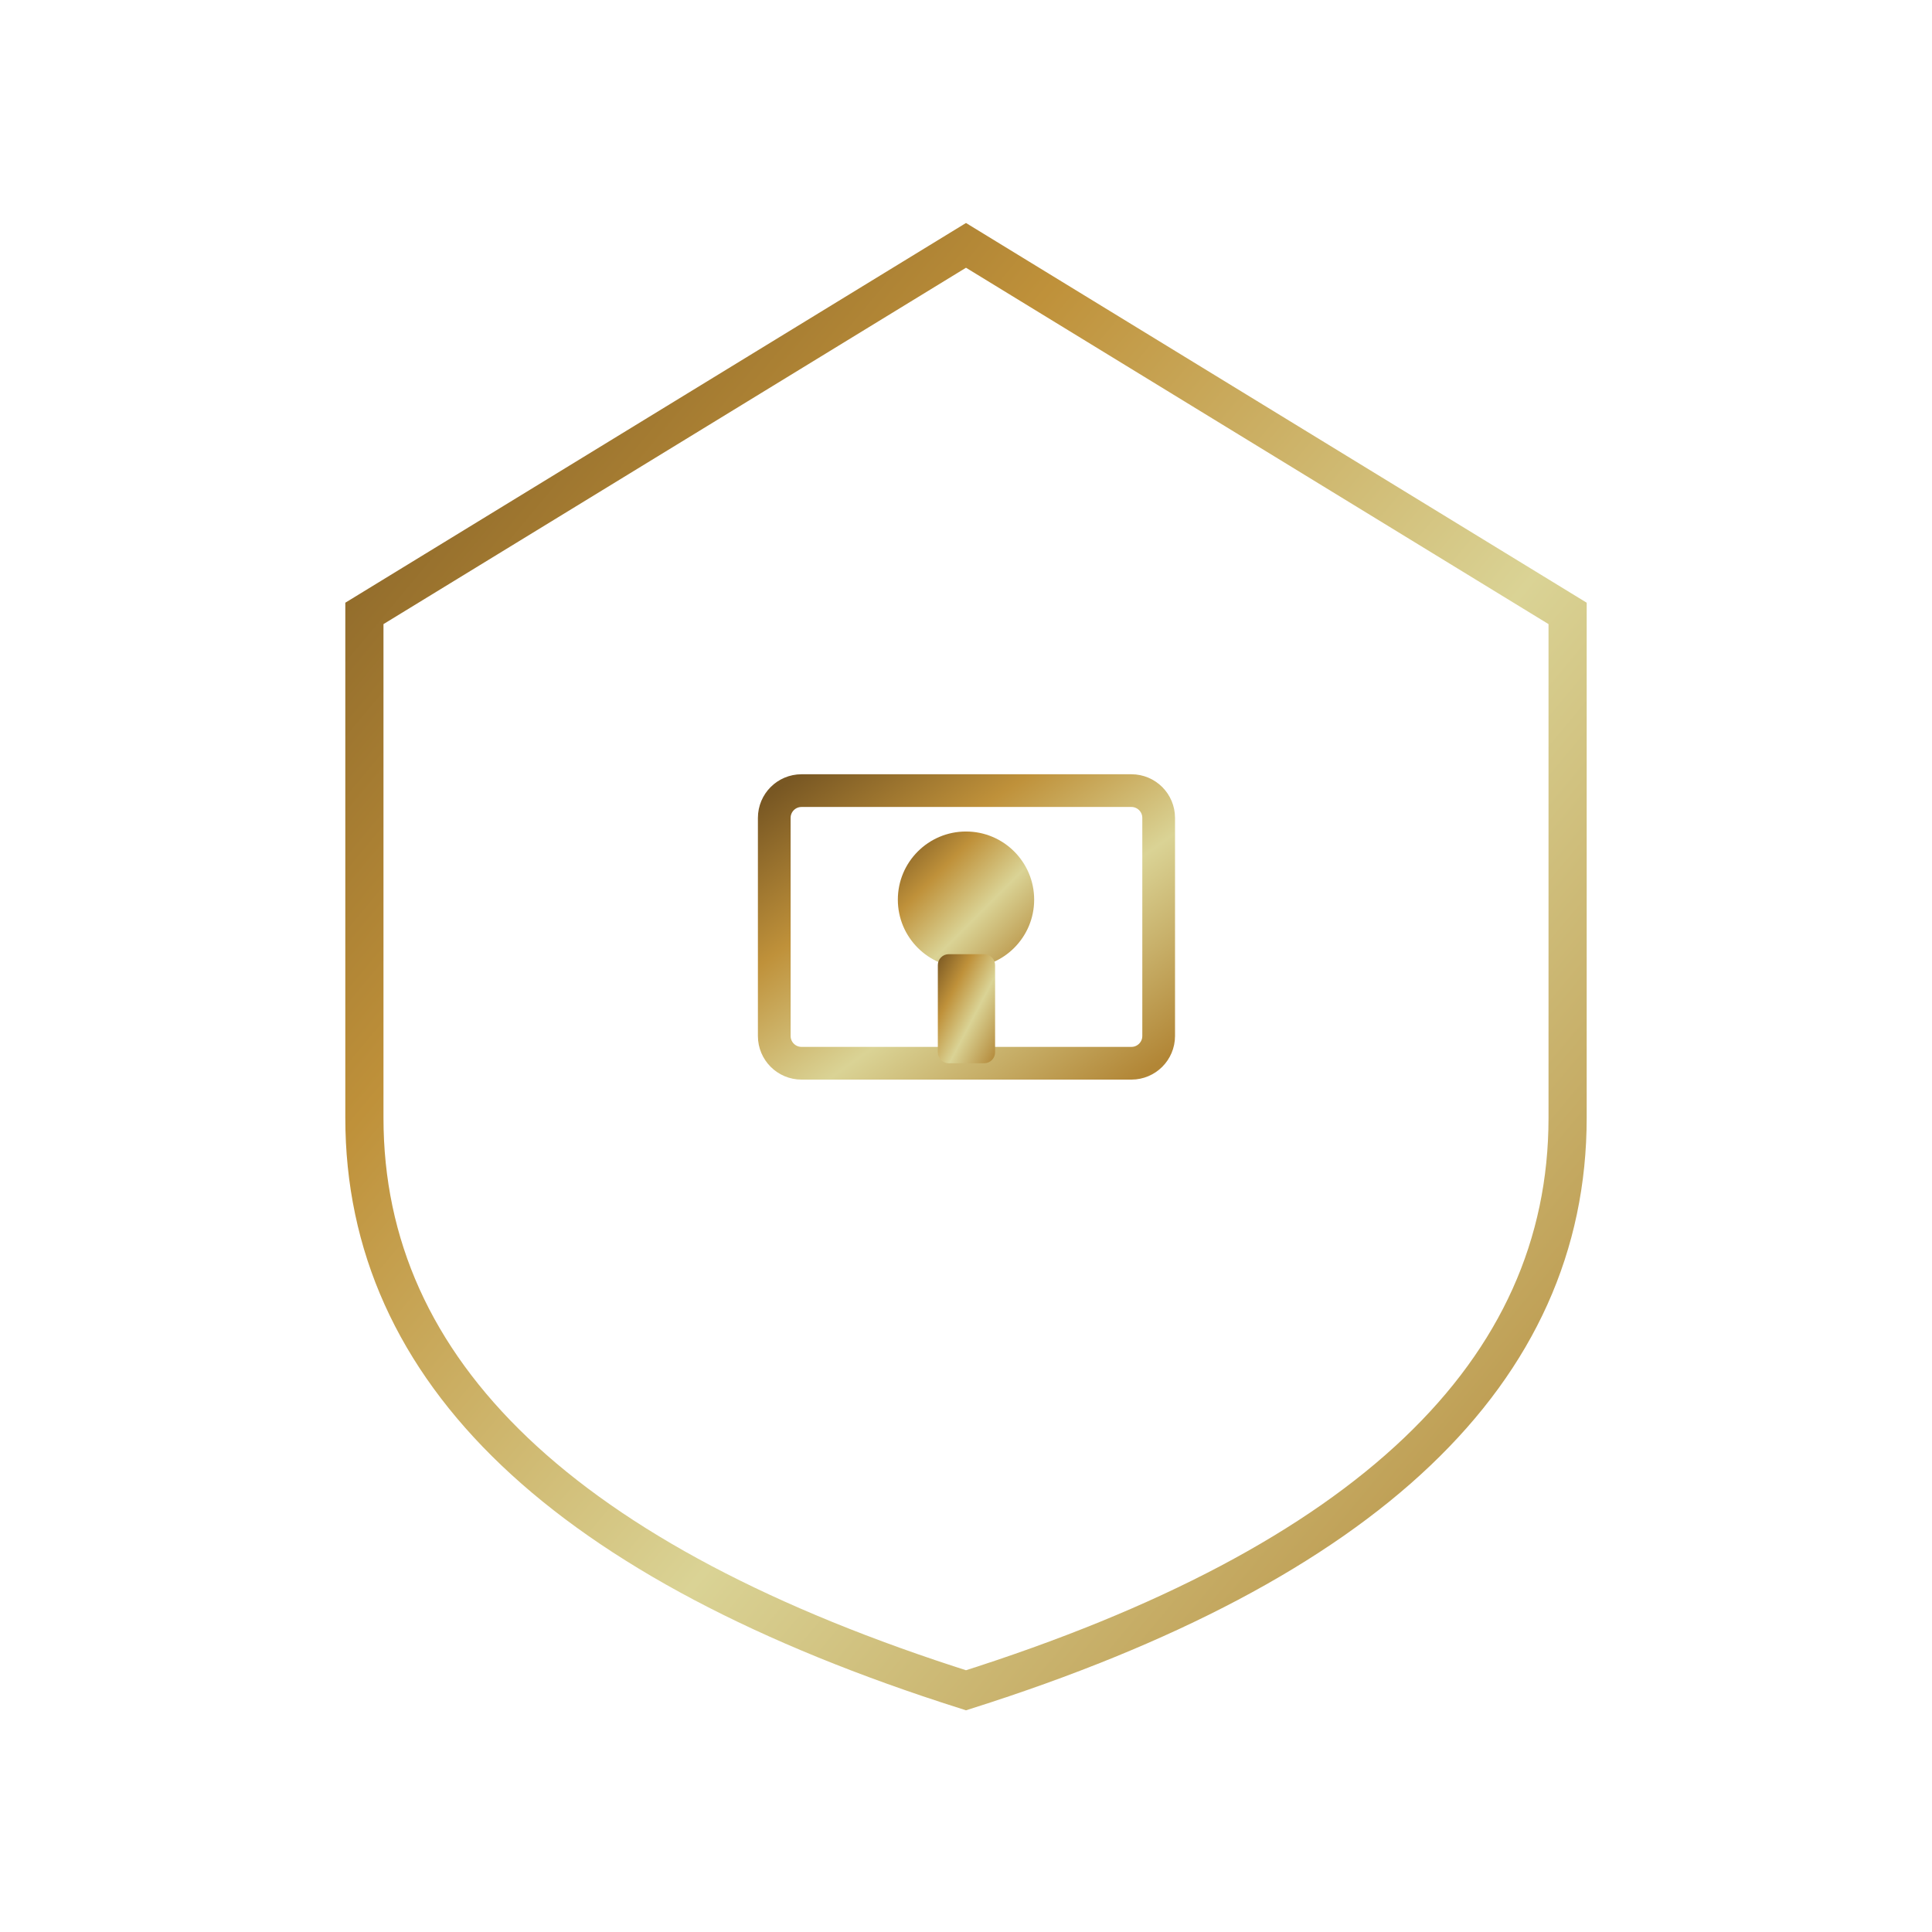
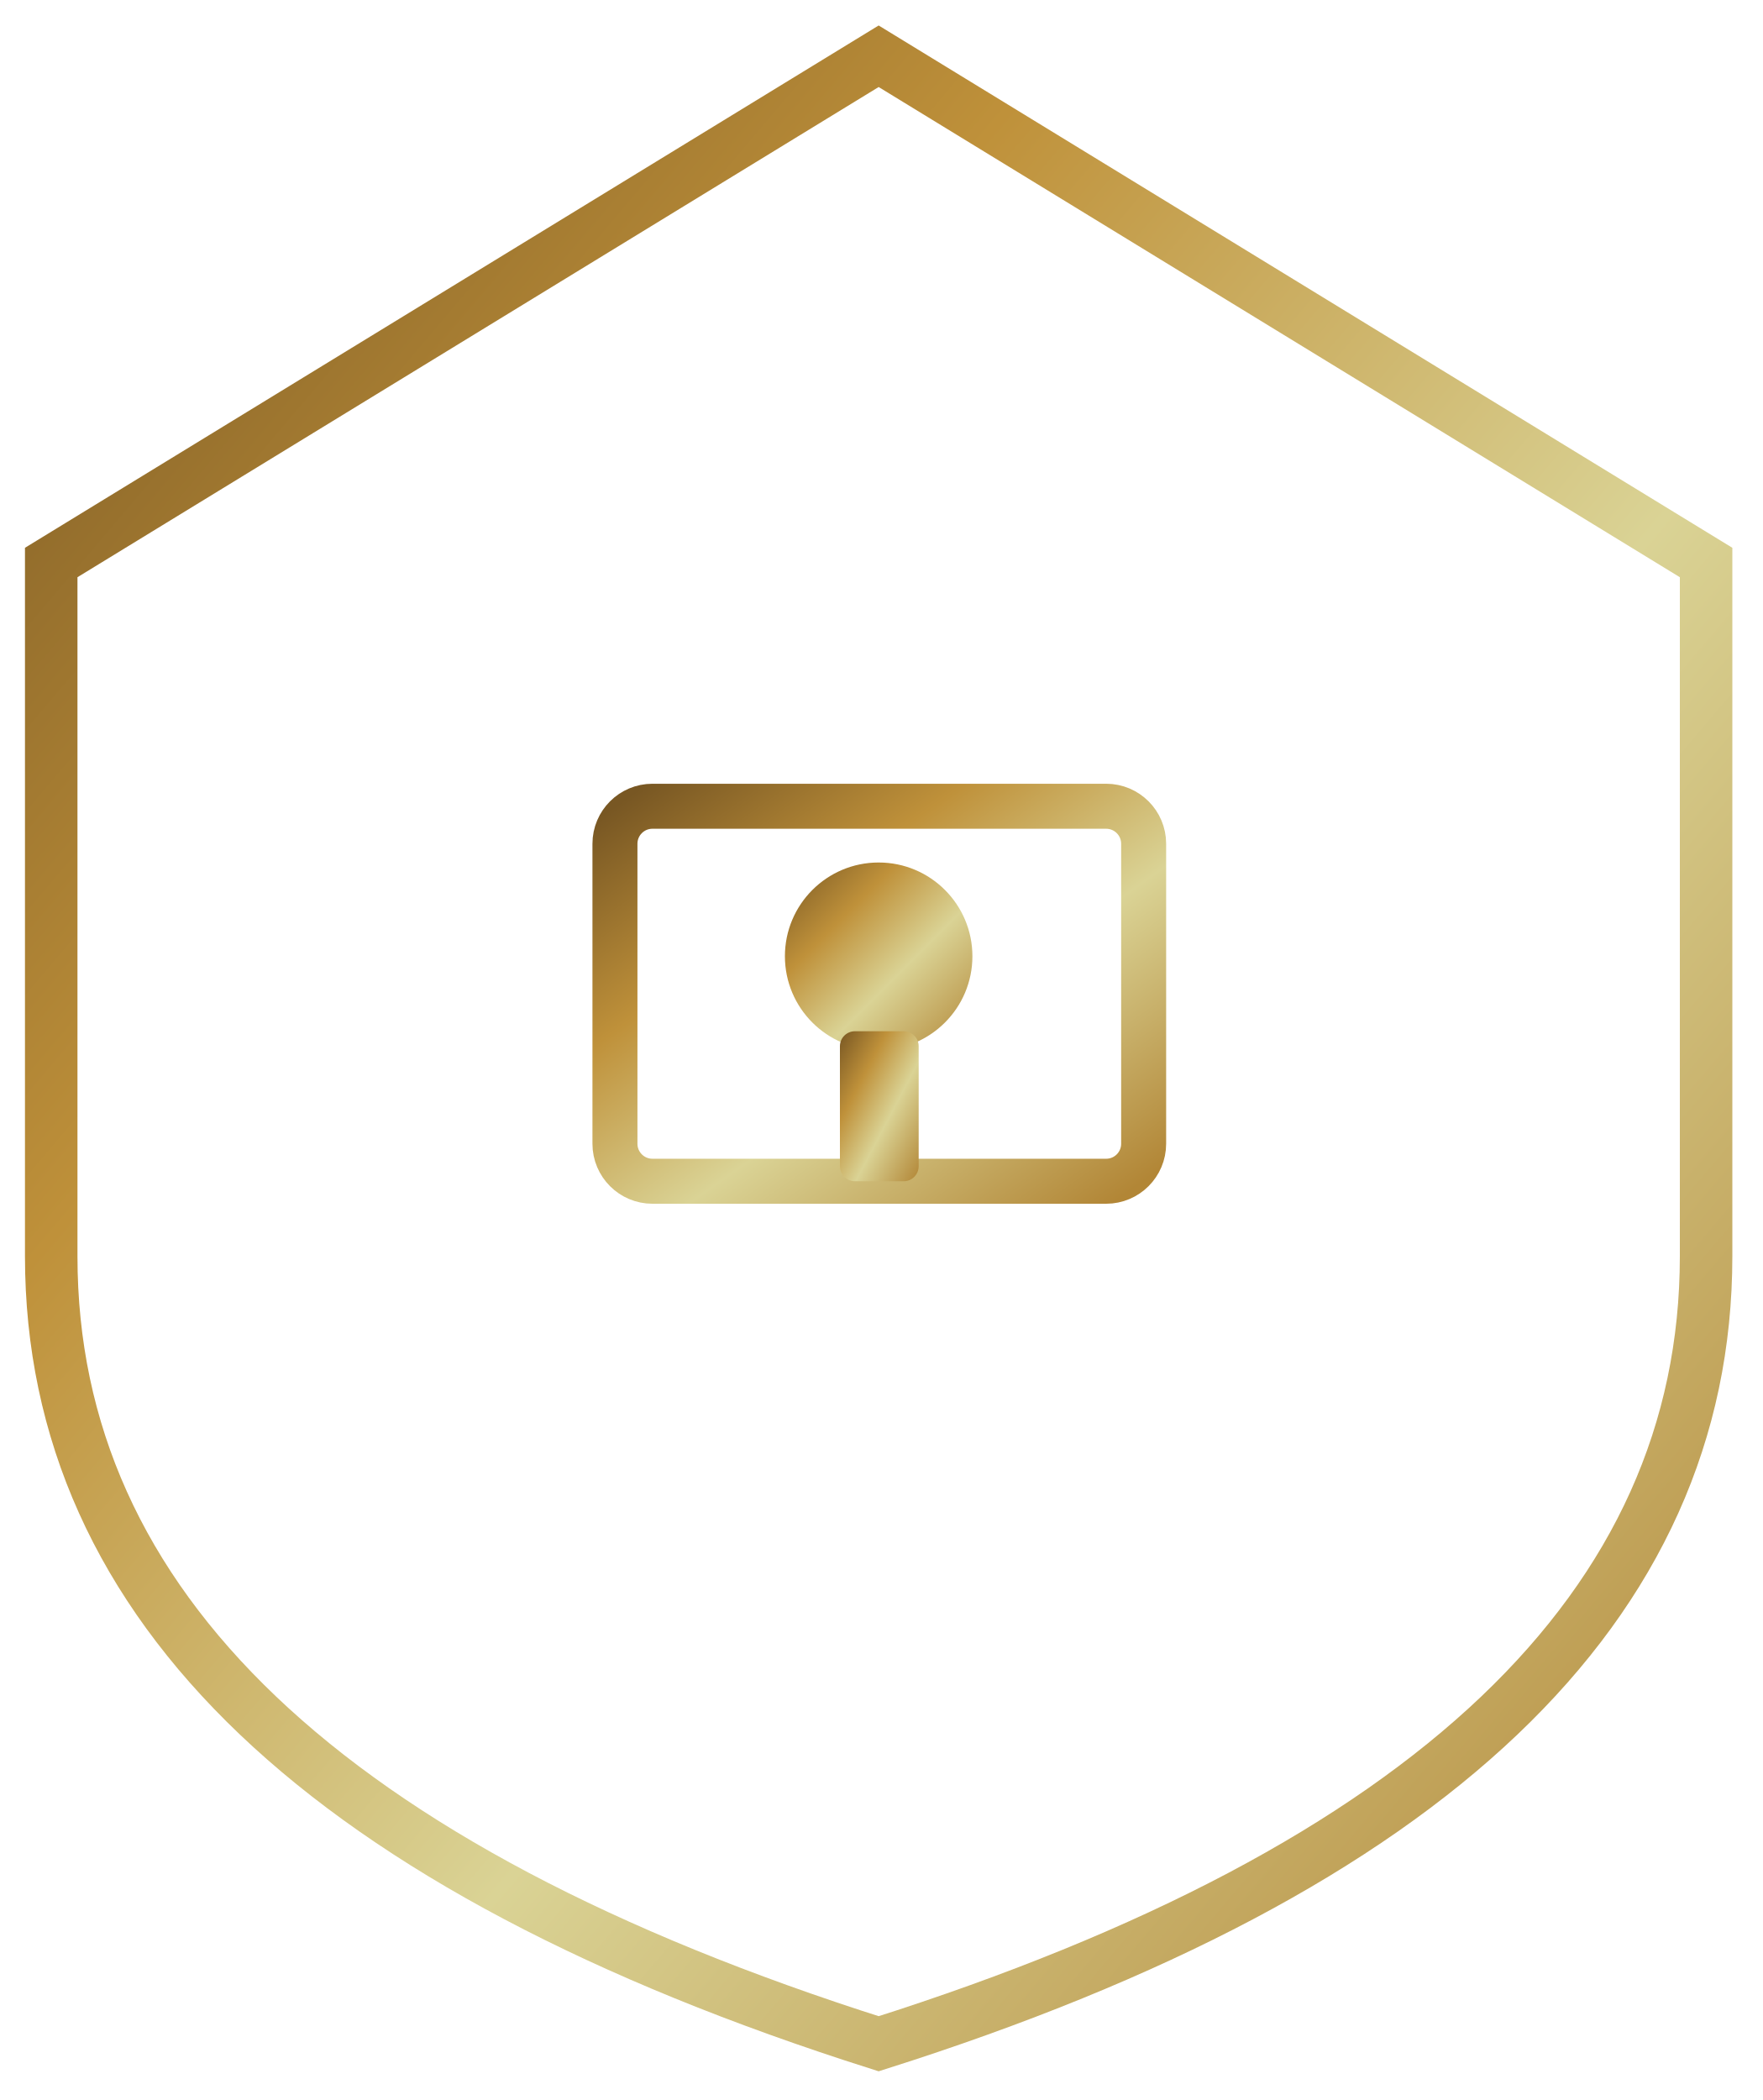
- <svg xmlns="http://www.w3.org/2000/svg" viewBox="0 0 1417.32 1417.32">
+ <svg xmlns="http://www.w3.org/2000/svg" viewBox="240 150 940 1120">
  <defs>
    <linearGradient id="gold-grad" x1="0%" y1="0%" x2="100%" y2="100%">
      <stop offset="0%" style="stop-color:#785723" />
      <stop offset="30%" style="stop-color:#bf913a" />
      <stop offset="60%" style="stop-color:#dad395" />
      <stop offset="100%" style="stop-color:#b28636" />
    </linearGradient>
  </defs>
-   <rect width="1417.32" height="1417.32" fill="none" />
  <path d="M708.66 180 L1150 450 L1150 820 Q1150 1100 708.66 1240 Q267.32 1100 267.32 820 L267.32 450 Z" fill="none" stroke="url(#gold-grad)" stroke-width="28" />
  <rect x="568" y="580" width="282" height="200" rx="20" fill="none" stroke="url(#gold-grad)" stroke-width="24" />
  <circle cx="708.66" cy="660" r="50" fill="url(#gold-grad)" />
  <rect x="688" y="700" width="42" height="80" rx="8" fill="url(#gold-grad)" />
  <line x1="400" y1="980" x2="1017" y2="980" stroke="url(#gold-grad)" stroke-width="16" stroke-linecap="round" />
  <line x1="400" y1="1040" x2="900" y2="1040" stroke="url(#gold-grad)" stroke-width="16" stroke-linecap="round" />
</svg>
